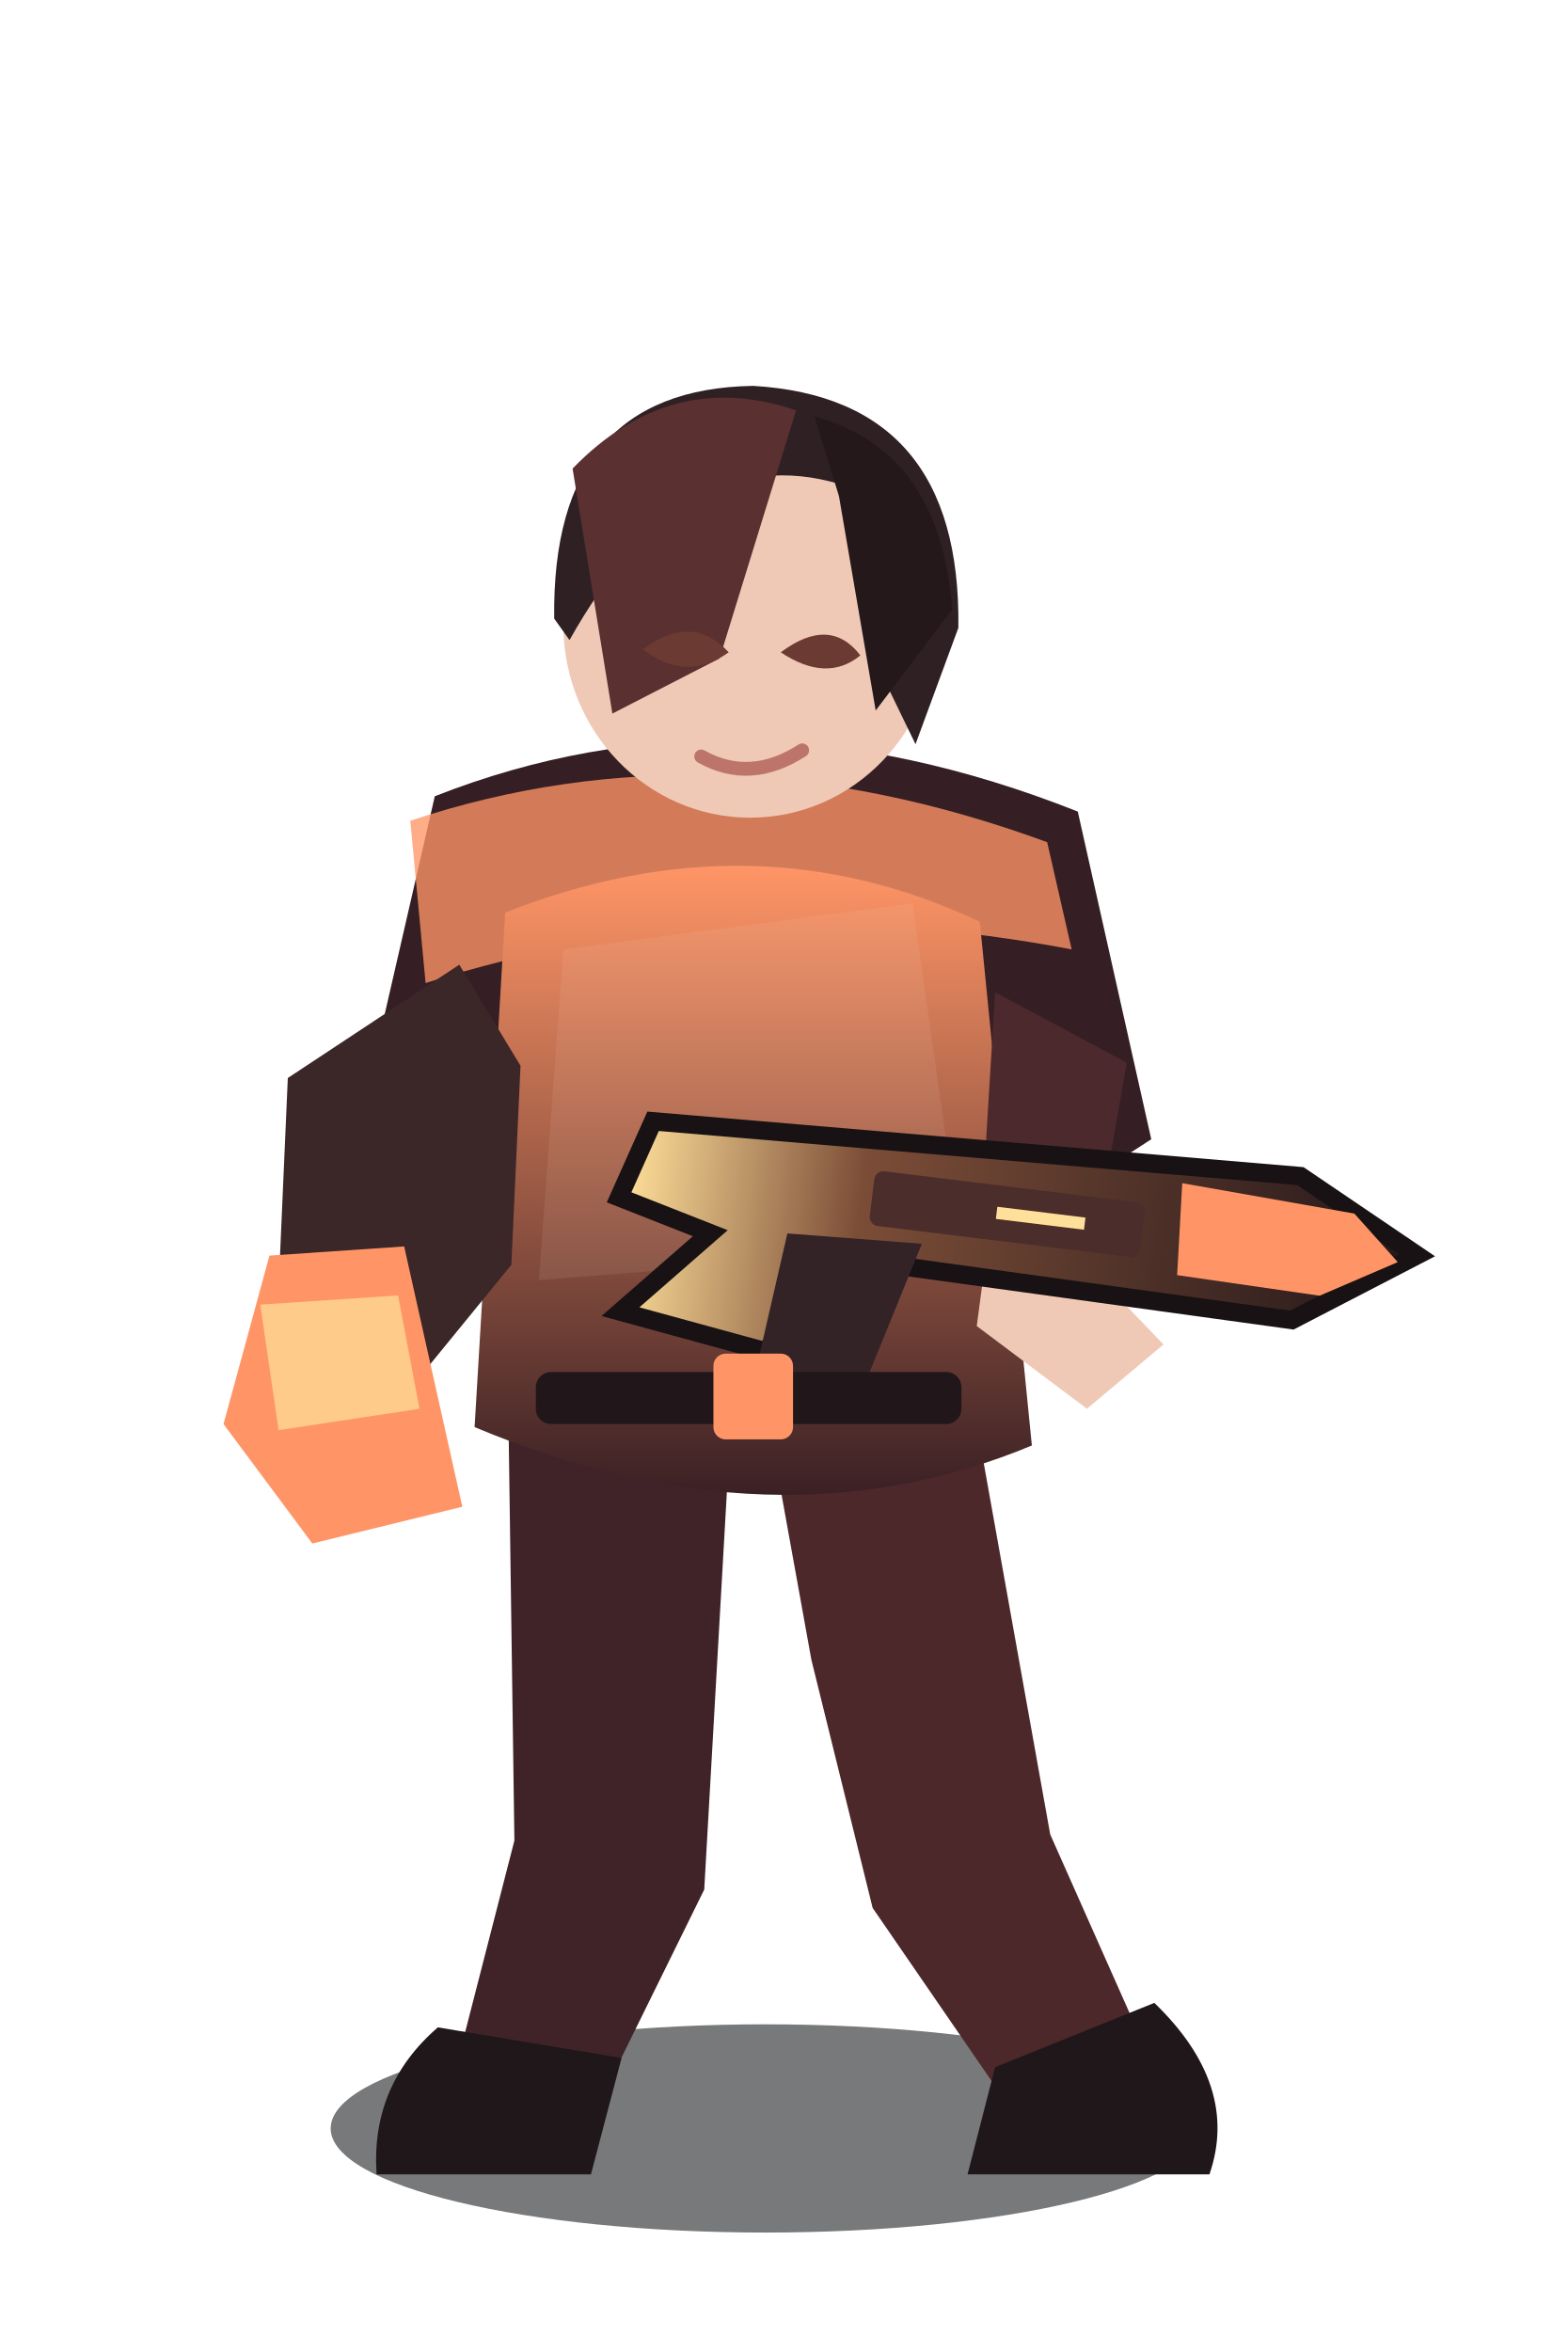
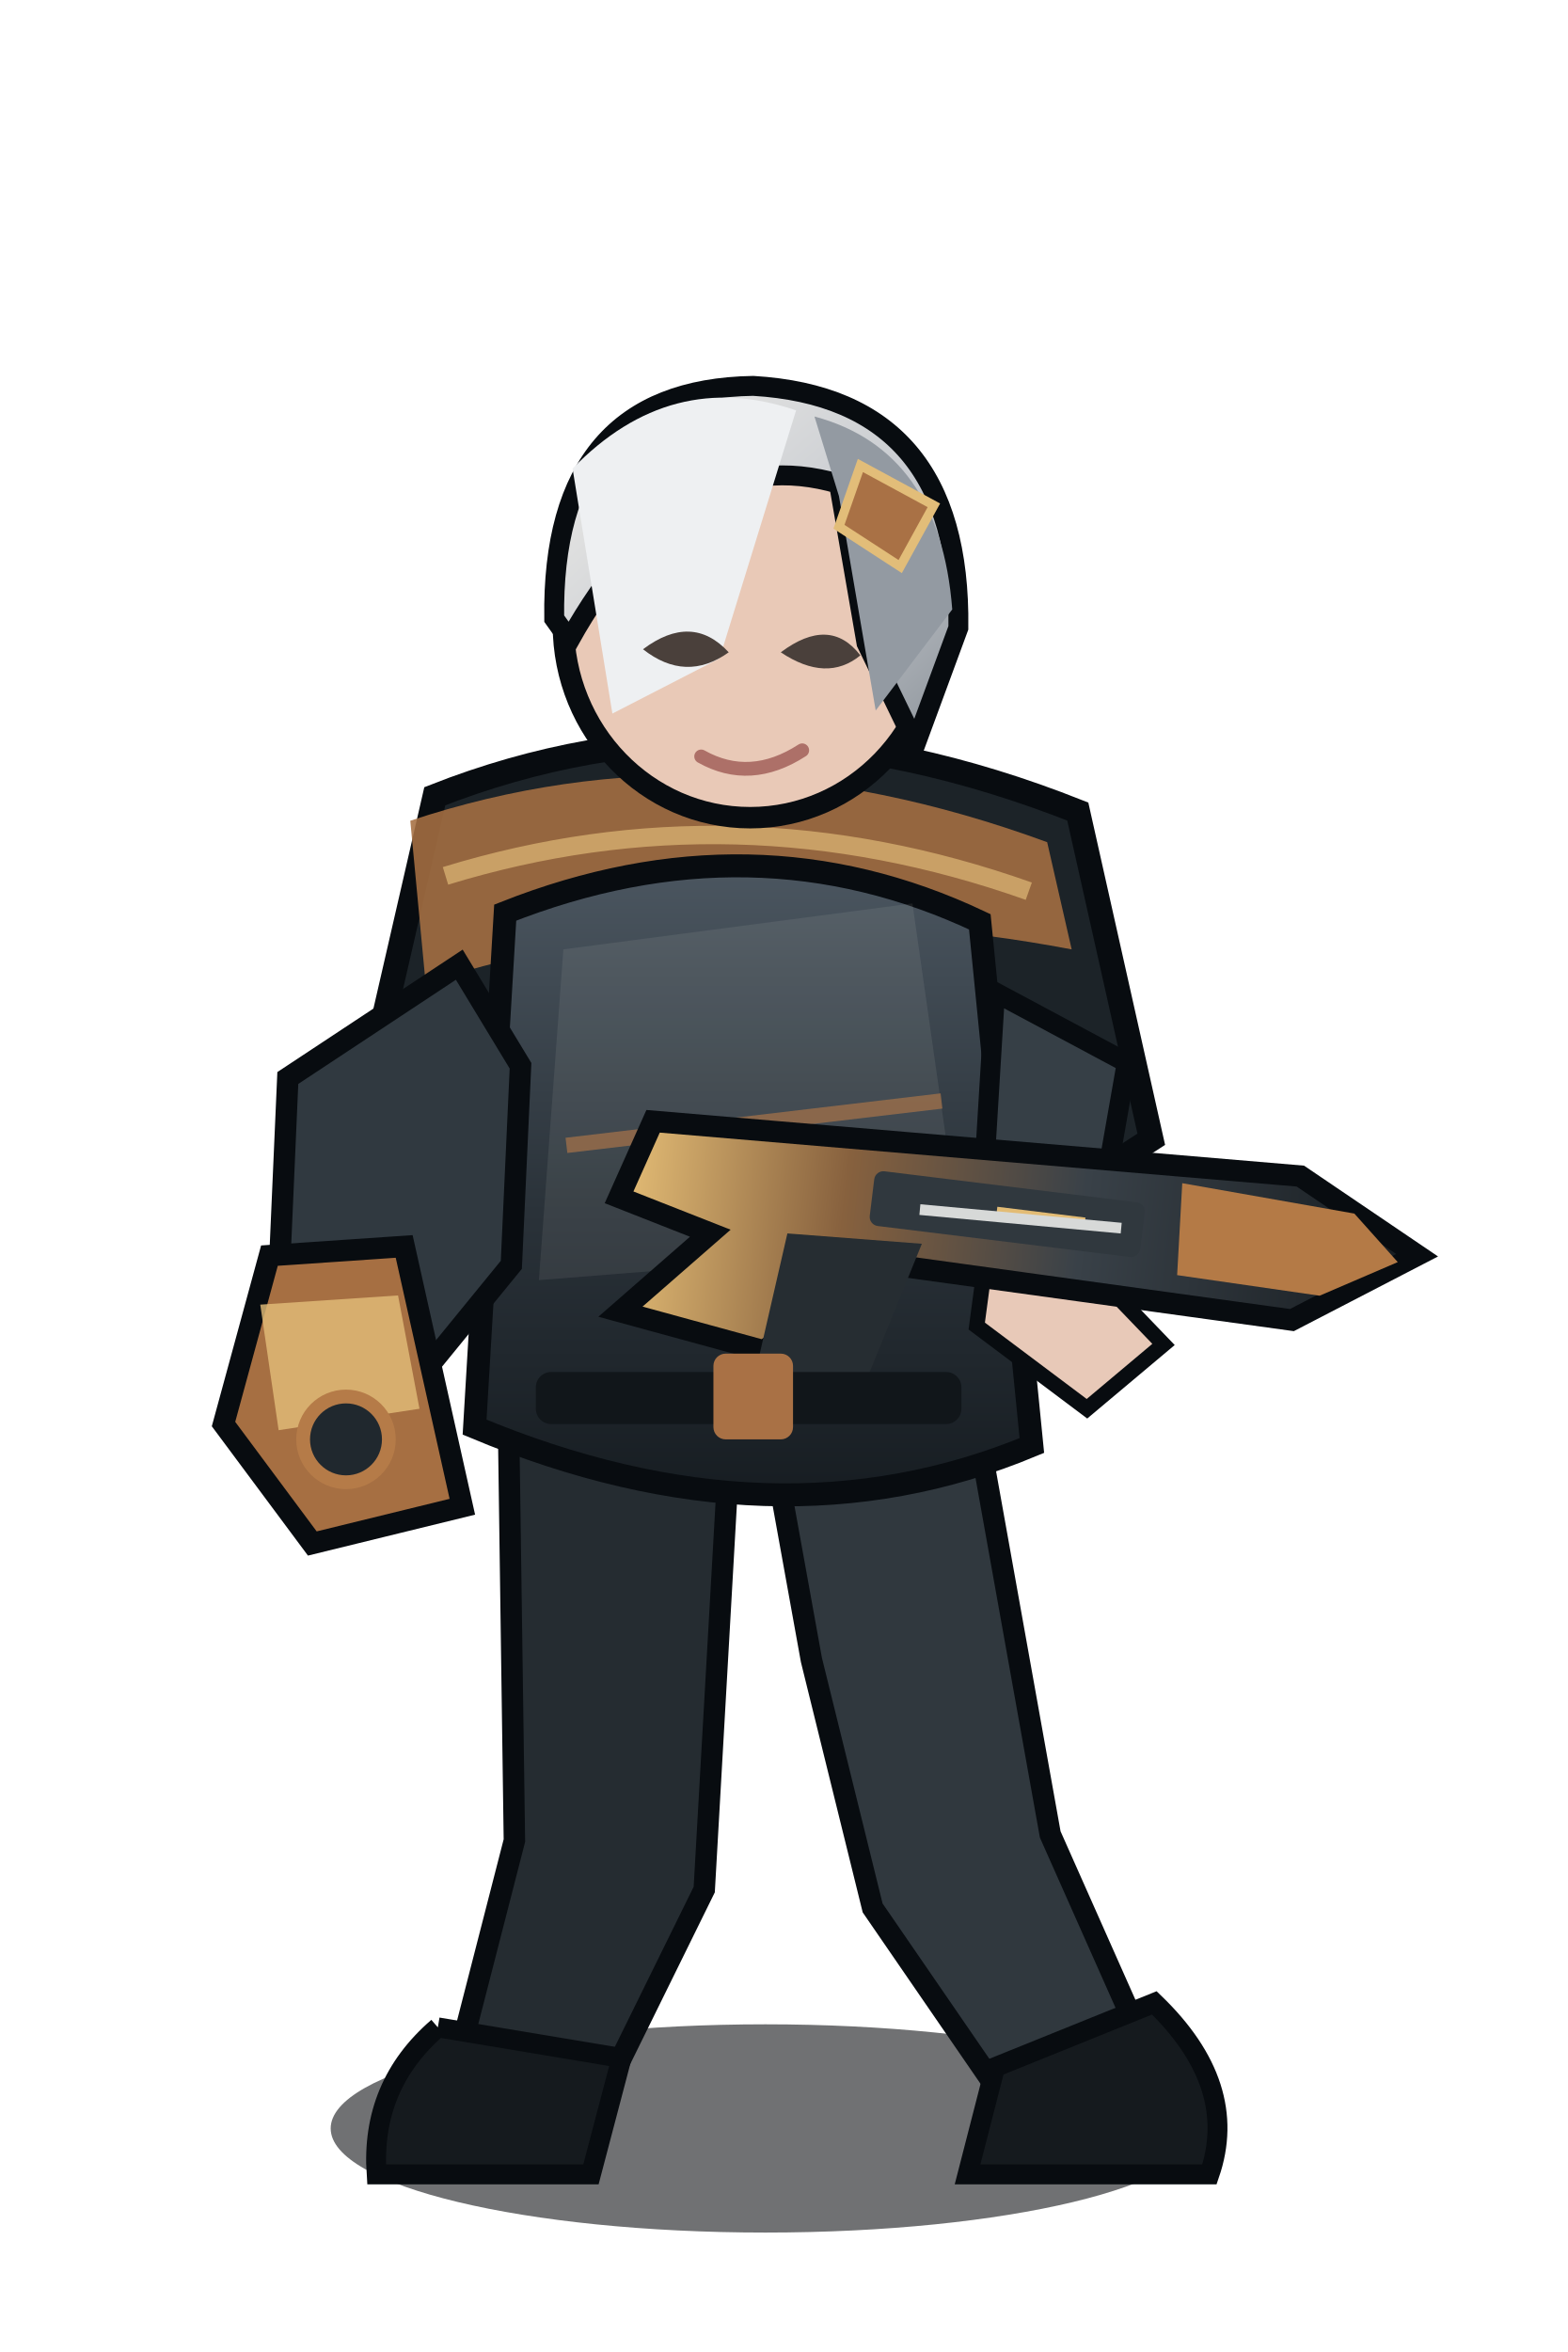
<svg xmlns="http://www.w3.org/2000/svg" width="1024" height="1536" viewBox="0 0 1024 1536">
  <defs>
    <linearGradient id="armor" x1="0" y1="0" x2="0" y2="1">
-       <stop stop-color="#ff9566" />
-       <stop offset="1" stop-color="#3a2024" />
+       <stop stop-color="#4b5660" />
+       <stop offset=".55" stop-color="#2a3239" />
+       <stop offset="1" stop-color="#171d22" />
+     </linearGradient>
+     <linearGradient id="hair" x1="0" y1="0" x2="1" y2="1">
+       <stop stop-color="#f0efeb" />
+       <stop offset=".56" stop-color="#c8cbd0" />
+       <stop offset="1" stop-color="#8c939a" />
    </linearGradient>
    <linearGradient id="gun" x1="0" y1="0" x2="1" y2="0">
-       <stop stop-color="#ffe09a" />
-       <stop offset=".3" stop-color="#7b4d37" />
-       <stop offset="1" stop-color="#24171a" />
+       <stop stop-color="#e3bc75" />
+       <stop offset=".28" stop-color="#87613e" />
+       <stop offset=".58" stop-color="#394148" />
+       <stop offset="1" stop-color="#171c20" />
    </linearGradient>
  </defs>
-   <ellipse cx="500" cy="1390" rx="284" ry="68" fill="#090b0d" opacity=".55" />
-   <path d="M332 918 L478 918 L460 1234 L394 1368 L300 1342 L336 1202Z" fill="#402329" />
-   <path d="M500 918 L638 930 L686 1198 L742 1324 L658 1374 L570 1246 L530 1084Z" fill="#4d282b" />
-   <path d="M286 1324 L406 1344 L386 1420 L246 1420 Q242 1362 286 1324" fill="#1f1719" />
-   <path d="M650 1350 L754 1308 Q810 1362 790 1420 L632 1420Z" fill="#1f1719" />
-   <path d="M284 520 Q482 442 704 530 L752 744 L644 814 L320 788 L244 694Z" fill="#351f24" />
-   <path d="M268 536 Q466 470 684 550 L700 620 Q478 578 278 642Z" fill="#ff9566" opacity=".78" />
-   <path d="M330 596 Q492 532 640 602 L674 944 Q506 1014 310 932Z" fill="url(#armor)" />
-   <path d="M368 620 L596 590 L628 814 L352 836Z" fill="#f7d7c5" opacity=".10" />
-   <path d="M300 630 L188 704 L180 886 L254 924 L334 826 L340 696Z" fill="#3b2628" />
-   <path d="M176 820 L264 814 L302 984 L204 1008 L146 930Z" fill="#ff9566" />
-   <path d="M170 852 L260 846 L274 920 L182 934Z" fill="#ffe09a" opacity=".72" />
-   <path d="M650 648 L736 694 L710 842 L640 812Z" fill="#4c292c" />
-   <path d="M646 806 L710 826 L760 878 L710 920 L638 866Z" fill="#efc9b5" />
-   <ellipse cx="490" cy="408" rx="122" ry="126" fill="#efc9b5" />
-   <path d="M362 404 Q360 254 492 252 Q628 260 626 410 L598 486 L566 420 L548 316 Q446 286 372 418Z" fill="#2f2024" />
-   <path d="M374 306 Q438 240 520 268 L470 430 L400 466Z" fill="#5a3031" />
-   <path d="M532 272 Q614 294 622 398 L572 464 L548 324Z" fill="#24181b" />
-   <path d="M420 424 Q452 400 476 426 Q448 446 420 424" fill="#6b3a32" />
-   <path d="M510 426 Q542 402 562 428 Q540 446 510 426" fill="#6b3a32" />
-   <path d="M458 494 Q490 512 524 490" stroke="#bd756b" stroke-width="9" fill="none" stroke-linecap="round" />
+   <ellipse cx="500" cy="1390" rx="284" ry="68" fill="#090b0d" opacity=".58" />
+   <path d="M332 918 L478 918 L460 1234 L394 1368 L300 1342 L336 1202Z" fill="#252c31" stroke="#080c10" stroke-width="14" />
+   <path d="M500 918 L638 930 L686 1198 L742 1324 L658 1374 L570 1246 L530 1084Z" fill="#30383e" stroke="#080c10" stroke-width="14" />
+   <path d="M286 1324 L406 1344 L386 1420 L246 1420 Q242 1362 286 1324" fill="#151a1e" stroke="#080c10" stroke-width="13" />
+   <path d="M650 1350 L754 1308 Q810 1362 790 1420 L632 1420Z" fill="#151a1e" stroke="#080c10" stroke-width="13" />
+   <path d="M284 520 Q482 442 704 530 L752 744 L644 814 L320 788 L244 694Z" fill="#1c2328" stroke="#080c10" stroke-width="16" />
+   <path d="M268 536 Q466 470 684 550 L700 620 Q478 578 278 642Z" fill="#a66f42" opacity=".88" />
+   <path d="M291 572 Q480 514 672 582" fill="none" stroke="#e0b976" stroke-width="12" opacity=".7" />
+   <path d="M330 596 Q492 532 640 602 L674 944 Q506 1014 310 932Z" fill="url(#armor)" stroke="#080c10" stroke-width="15" />
+   <path d="M368 620 L596 590 L628 814 L352 836Z" fill="#f3f0e9" opacity=".08" />
+   <path d="M370 748 L615 719" stroke="#a87449" stroke-width="10" opacity=".7" />
+   <path d="M300 630 L188 704 L180 886 L254 924 L334 826 L340 696Z" fill="#303940" stroke="#080c10" stroke-width="14" />
+   <path d="M176 820 L264 814 L302 984 L204 1008 L146 930Z" fill="#a66f42" stroke="#080c10" stroke-width="14" />
+   <path d="M170 852 L260 846 L274 920 L182 934Z" fill="#e2bc78" opacity=".82" />
+   <circle cx="226" cy="940" r="28" fill="#20282e" stroke="#b57b48" stroke-width="9" />
+   <path d="M650 648 L736 694 L710 842 L640 812Z" fill="#363f46" stroke="#080c10" stroke-width="13" />
+   <path d="M646 806 L710 826 L760 878 L710 920 L638 866Z" fill="#e8c9b8" stroke="#080c10" stroke-width="10" />
+   <ellipse cx="490" cy="408" rx="122" ry="126" fill="#e9c9b7" stroke="#080c10" stroke-width="14" />
+   <path d="M362 404 Q360 254 492 252 Q628 260 626 410 L598 486 L566 420 L548 316 Q446 286 372 418Z" fill="url(#hair)" stroke="#080c10" stroke-width="13" />
+   <path d="M374 306 Q438 240 520 268 L470 430 L400 466Z" fill="#eef0f2" />
+   <path d="M532 272 Q614 294 622 398 L572 464 L548 324Z" fill="#939aa2" />
+   <path d="M420 424 Q452 400 476 426 Q448 446 420 424" fill="#4a403b" />
+   <path d="M510 426 Q542 402 562 428 Q540 446 510 426" fill="#4a403b" />
+   <path d="M458 494 Q490 512 524 490" stroke="#ad7068" stroke-width="9" fill="none" stroke-linecap="round" />
+   <path d="M562 304 L610 330 L588 370 L548 344Z" fill="#a97145" stroke="#e2bd79" stroke-width="6" />
  <g transform="rotate(7 650 800)">
-     <path d="M420 760 L844 744 L926 786 L850 838 L582 834 L510 900 L414 886 L466 828 L404 812Z" fill="url(#gun)" stroke="#181214" stroke-width="12" />
-     <rect x="568" y="774" width="178" height="36" rx="6" fill="#4b2d2b" />
-     <path d="M768 758 L882 764 L914 792 L866 820 L772 818Z" fill="#ff9566" />
-     <path d="M516 822 L604 818 L578 914 L506 918Z" fill="#332326" />
-     <rect x="650" y="788" width="58" height="8" fill="#ffe09a" />
+     <path d="M420 760 L844 744 L926 786 L850 838 L582 834 L510 900 L414 886 L466 828 L404 812Z" fill="url(#gun)" stroke="#080c10" stroke-width="14" />
+     <rect x="568" y="774" width="178" height="36" rx="6" fill="#30383e" />
+     <path d="M768 758 L882 764 L914 792 L866 820 L772 818Z" fill="#b47a46" />
+     <path d="M516 822 L604 818 L578 914 L506 918Z" fill="#262d32" />
+     <rect x="650" y="788" width="58" height="8" fill="#e3bc75" />
+     <path d="M600 796 L732 792" stroke="#d7d9d8" stroke-width="7" />
  </g>
-   <rect x="350" y="896" width="278" height="34" rx="10" fill="#211619" />
-   <rect x="466" y="884" width="52" height="56" rx="8" fill="#ff9566" />
+   <rect x="350" y="896" width="278" height="34" rx="10" fill="#11161a" />
+   <rect x="466" y="884" width="52" height="56" rx="8" fill="#a97145" />
</svg>
